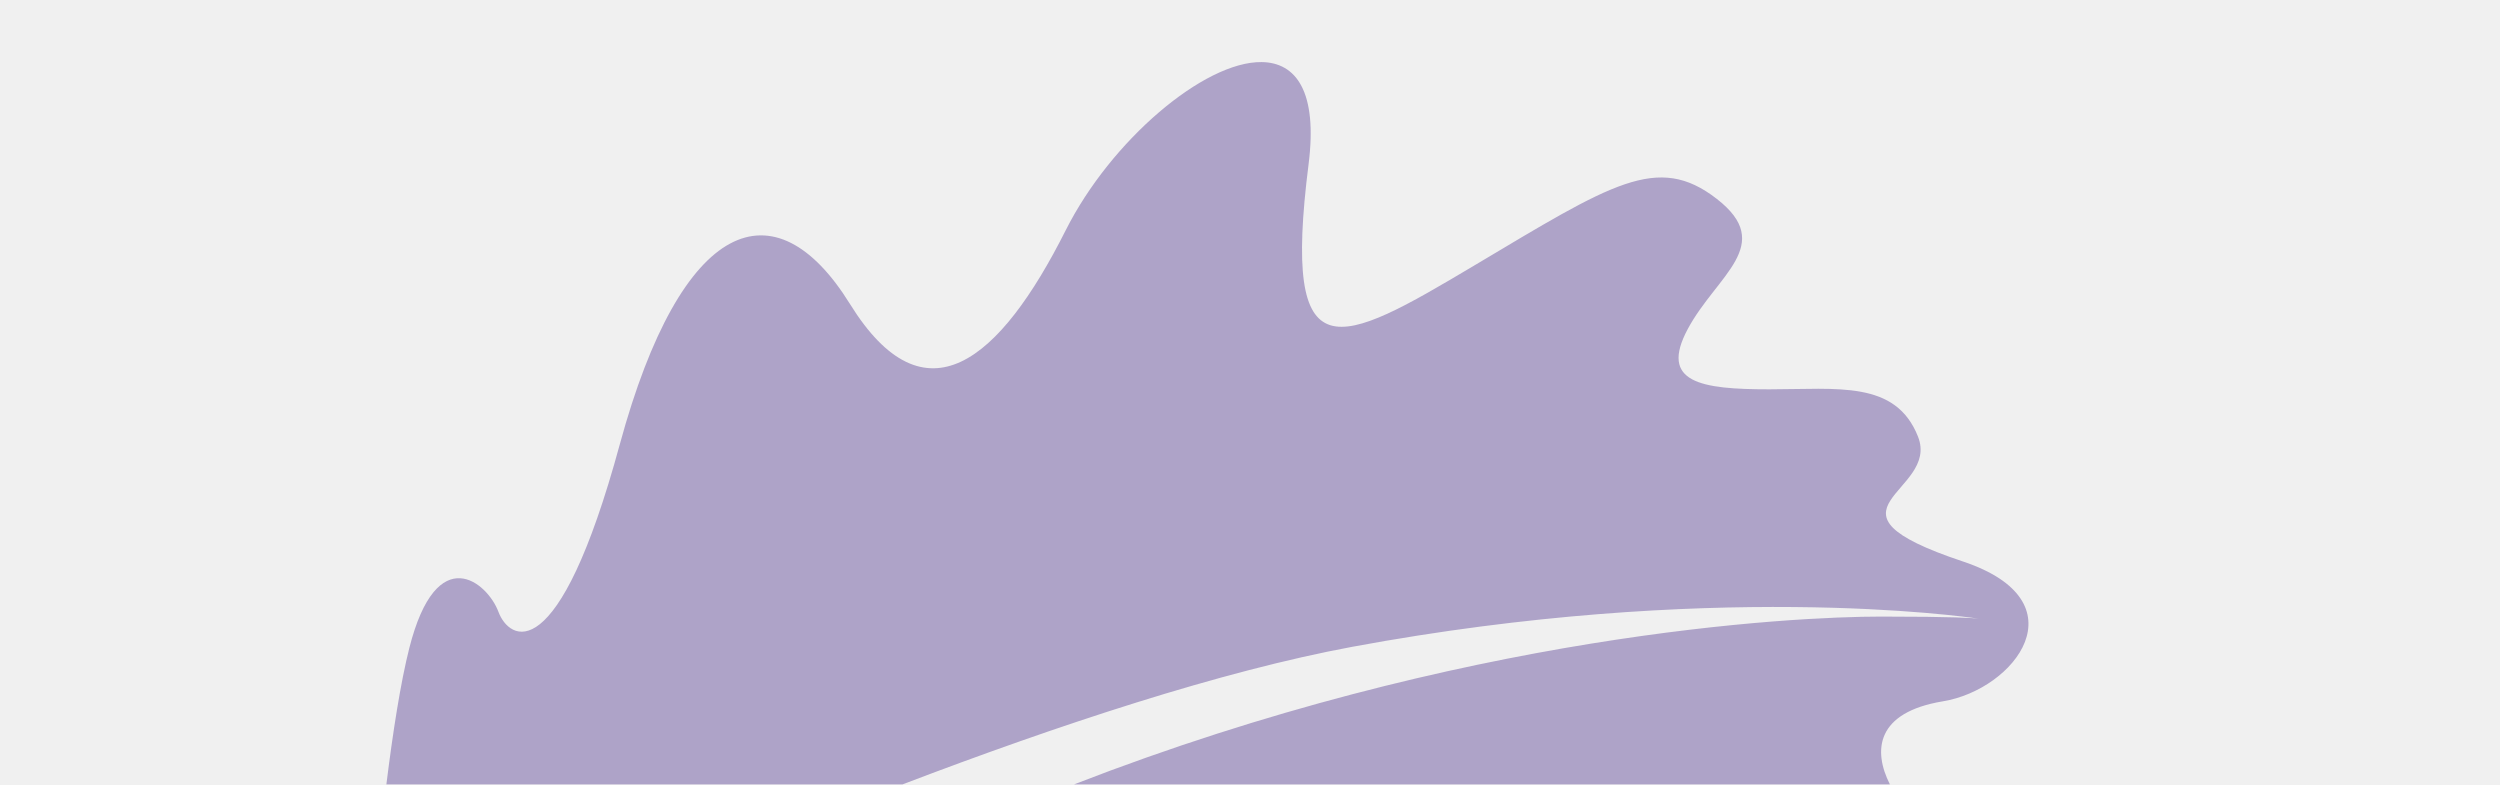
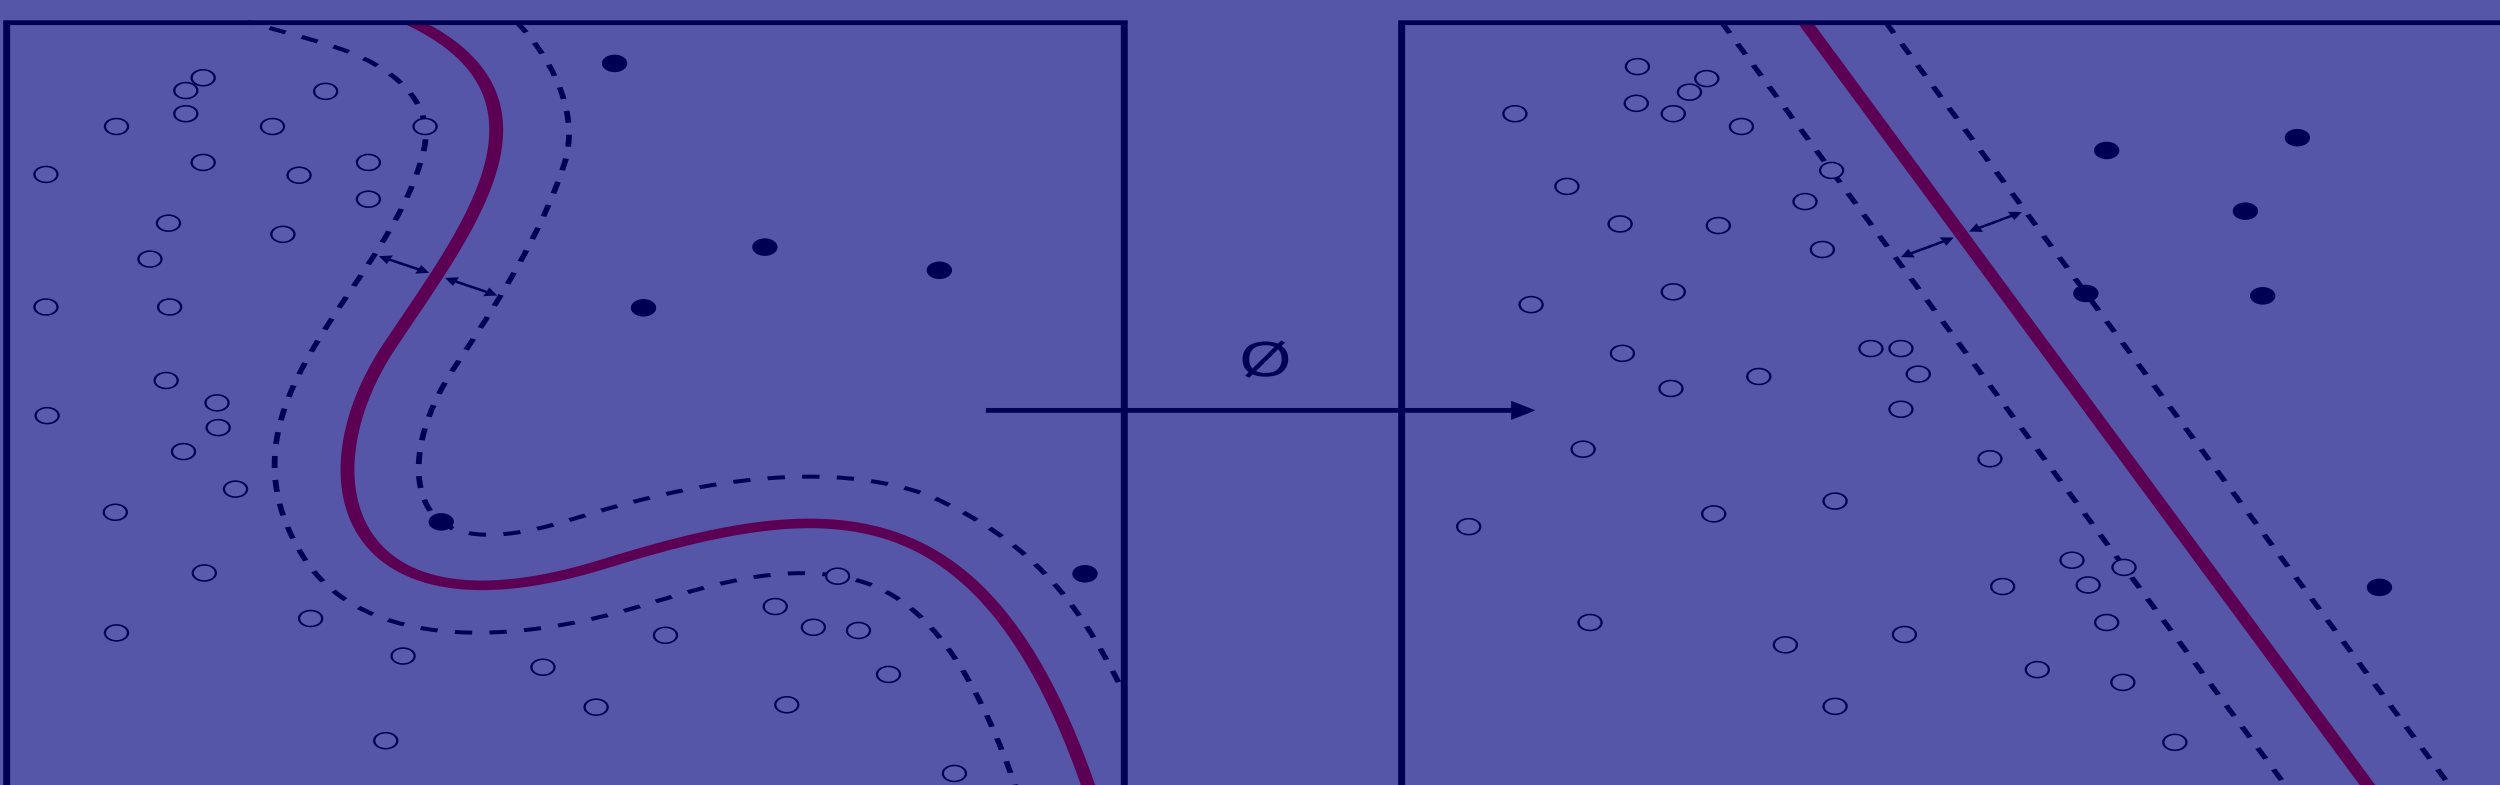
- <svg xmlns="http://www.w3.org/2000/svg" width="1600" height="502">
-   <path d="M807.414 39.729c-36.81-.422-96.428 50.147-125.393 107.712-42.15 83.771-90.074 124.425-138.058 47.08-47.984-77.344-107.754-55.488-147.32 89.954-39.566 145.441-70.815 125.472-77.66 107.045-6.846-18.429-39.355-46.513-57.034 23.265-5.614 22.162-10.547 54.037-14.668 87.215h330.364c99.577-37.975 203.934-72.485 287.896-88.057 228.564-42.39 390.954-19.435 400.621-18-2.766-.356-14.574-1.336-62.205-1.336-57.226 0-267.246 10.612-516.557 107.393h522.13c-10.958-21.704-8.943-46.087 33.993-53.168 45.88-7.566 89.692-63.839 12.627-89.535-99.812-33.28-14.312-43.715-28.623-79.865-14.31-36.15-51.35-30.266-95.125-30.266s-70.715-4.203-52.195-38.672c18.52-34.47 56.404-53.806 18.521-83.23-37.882-29.424-67.363-9.638-154.914 42.486-87.55 52.123-123.583 71.754-106.318-64.691 5.88-46.469-7.995-65.078-30.082-65.33z" fill="#36197f" fill-opacity=".353" />
+ <svg xmlns="http://www.w3.org/2000/svg" width="1600" height="502" version="1.1" id="svg2832">
+   <defs id="defs2836">
+     <radialGradient gradientUnits="userSpaceOnUse" gradientTransform="matrix(0,1.6193,-1.8098,0,6471.5,1032.1)" r="961.15" cy="-137.8" cx="1142.6" id="k">
+       <stop id="stop3467" offset="0" stop-color="#f9f9f9" />
+       <stop id="stop3469" offset="1" stop-color="#f2f2f2" />
+     </radialGradient>
+     <radialGradient gradientUnits="userSpaceOnUse" gradientTransform="matrix(0,0.44088,-1.2194,2.2909e-6,1015,561.7)" r="187.81" cy="694.43" cx="99.544" id="p">
+       <stop id="stop3472" offset="0" />
+       <stop id="stop3474" offset="1" stop-opacity="0" />
+     </radialGradient>
+     <filter color-interpolation-filters="sRGB" height="1.411" width="1.106" y="-.205" x="-.053" id="i">
+       <feGaussianBlur id="feGaussianBlur3477" stdDeviation="8.265" />
+     </filter>
+     <radialGradient gradientUnits="userSpaceOnUse" gradientTransform="matrix(5.6431,0,0,5.2513,5745.5,423.07)" r="187.81" cy="383.94" cx="192.38" id="l">
+       <stop id="stop3480" offset="0" stop-color="#fff" />
+       <stop id="stop3482" offset=".509" stop-color="#f9f9f9" />
+       <stop id="stop3484" offset=".727" stop-color="#e4e4e4" />
+       <stop id="stop3486" offset="1" stop-color="#b3b3b3" />
+     </radialGradient>
+     <radialGradient gradientUnits="userSpaceOnUse" gradientTransform="matrix(5.408,0,0,5.408,5795.7,357.72)" r="75.215" cy="416.87" cx="160.79" id="m">
+       <stop id="stop3489" offset="0" stop-color="#ccf6ff" />
+       <stop id="stop3491" offset=".713" stop-color="#61cee8" />
+       <stop id="stop3493" offset="1" stop-color="#008aaa" />
+     </radialGradient>
+     <radialGradient gradientUnits="userSpaceOnUse" gradientTransform="matrix(5.7262,1.5053e-6,-1.8231e-6,6.9353,5744.5,-405.52)" r="77.46" cy="492.03" cx="160.79" id="n">
+       <stop id="stop3496" offset="0" stop-color="#00d455" />
+       <stop id="stop3498" offset="1" stop-opacity="0" stop-color="#00d455" />
+     </radialGradient>
+     <radialGradient gradientUnits="userSpaceOnUse" gradientTransform="matrix(6.8058,0,0,6.8058,5571,-112.08)" r="77.46" cy="344.25" cx="160.79" id="o">
+       <stop id="stop3501" offset="0" stop-color="#0055d4" />
+       <stop id="stop3503" offset="1" stop-opacity="0" stop-color="#0055d4" />
+     </radialGradient>
+     <linearGradient gradientUnits="userSpaceOnUse" gradientTransform="matrix(5.2513,0,0,5.2513,5820.9,423.07)" y2="411.6" y1="328.16" x2="159.24" x1="159.24" id="j">
+       <stop id="stop3506" offset="0" stop-color="#fff" />
+       <stop id="stop3508" offset="1" stop-opacity="0" stop-color="#fff" />
+     </linearGradient>
+     <marker orient="auto" overflow="visible" id="b">
+       <path id="path1101" d="M2.3 0l-3.5 2v-4z" />
+     </marker>
+     <marker orient="auto" overflow="visible" id="c">
+       <path id="path1104" d="M-2.3 0l3.5-2v4z" />
+     </marker>
+     <clipPath id="a">
+       <path id="path1107" d="M9 1.5h99v99H9z" />
+     </clipPath>
+   </defs>
+   <g id="g1457" transform="matrix(7.396813,0,0,5.111733,-5.344603,6.332159)">
+     <g id="g1146" style="fill:none;stroke:#ff0000;stroke-width:1.2">
+       <path id="path1112" clip-path="url(#a)" d="m 33.46,-0.27 c 17.9,9.33 8.27,26.5 0.98,42.33 -7.68,16.64 -4.04,37.48 18.56,27.3 19.9,-8.97 33.13,-9.7 42.2,29.1" />
+       <path id="path1114" d="m 156.9,1.57 49.44,97" />
+       <g id="g1144" style="stroke:#000000;stroke-width:0.6">
+         <g id="g1124" style="stroke-width:0.5;stroke-dasharray:1.5, 1.5">
+           <path id="path1116" d="M 88.87,98.44 C 84.49,79.68 79.74,73.61 75.37,71.62 c -6.64,-3.02 -14.2,0.9 -19.87,3.3 -11,4.62 -23.52,5.13 -28.56,-6.5 -8.5,-19.66 7.56,-33.3 10.45,-50.83 1,-6.1 -2.7,-10.3 -6.8,-12.5 -2.3,-1.2 -5.5,-2.4 -8.5,-3.6" />
+           <path id="path1118" d="m 45.44,1.54 c 3.15,4.68 5.5,11.68 4.1,17.8 -2.05,8.95 -5.88,17.58 -9.45,25.32 -3.3,7.1 -4,14.3 -2.1,18.14 2.6,5.14 9.5,2.2 12.4,0.9 9.8,-4.42 21.5,-7.66 30.6,-2.95 9.6,6 13.5,14.67 16.9,24.56" />
+           <path id="path1120" d="m 163.9,1.57 49.44,96.85" />
+           <path id="path1122" d="m 149.7,1.57 49.44,96.85" />
+         </g>
+         <path id="path1126" d="M 1.3,1.6 H 98 v 97 H 1.3 Z" />
+         <path id="path1128" d="m 122,1.6 h 96.7 v 97 H 122 Z" />
+         <g id="g1142" style="marker-end:url(#b)">
+           <g id="g1138" style="stroke-width:0.3;marker-start:url(#c)">
+             <path id="path1130" d="m 165.8,30.63 3.35,-1.8" />
+             <path id="path1132" d="m 171.7,27.43 3.35,-1.8" />
+             <path id="path1134" d="m 34.13,31.13 3.1,1.5" />
+             <path id="path1136" d="m 39.85,33.86 3.27,1.6" />
+           </g>
+           <path id="path1140" d="m 86.02,50.14 h 46.17" />
+         </g>
+       </g>
+     </g>
+     <text id="text1148" font-size="6" y="45.86" x="107.87" style="font-size:6px;font-family:sans-serif">Ø</text>
+     <g id="g1306" style="fill:#ffffff;stroke:#000000;stroke-width:0.2">
+       <circle id="circle1150" r="1" cy="37.2" cx="15.4" />
+       <circle id="circle1152" r="1" cy="31.2" cx="13.7" />
+       <circle id="circle1154" r="1" cy="37.2" cx="4.7" />
+       <circle id="circle1156" r="1" cy="50.8" cx="4.8" />
+       <circle id="circle1158" r="1" cy="46.4" cx="15.1" />
+       <circle id="circle1160" r="1" cy="49.2" cx="19.5" />
+       <circle id="circle1162" r="1" cy="52.3" cx="19.6" />
+       <circle id="circle1164" r="1" cy="55.3" cx="16.6" />
+       <circle id="circle1166" r="1" cy="60" cx="21.1" />
+       <circle id="circle1168" r="1" cy="62.9" cx="10.7" />
+       <circle id="circle1170" r="1" cy="70.5" cx="18.4" />
+       <circle id="circle1172" r="1" cy="78" cx="10.8" />
+       <circle id="circle1174" r="1" cy="76.2" cx="27.6" />
+       <circle id="circle1176" r="1" cy="80.9" cx="35.6" />
+       <circle id="circle1178" r="1" cy="82.3" cx="47.7" />
+       <circle id="circle1180" r="1" cy="91.5" cx="34.1" />
+       <circle id="circle1182" r="1" cy="87.3" cx="52.3" />
+       <circle id="circle1184" r="1" cy="87" cx="68.8" />
+       <circle id="circle1186" r="1" cy="95.6" cx="83.3" />
+       <circle id="circle1188" r="1" cy="83.2" cx="77.6" />
+       <circle id="circle1190" r="1" cy="77.7" cx="75" />
+       <circle id="circle1192" r="1" cy="77.3" cx="71.1" />
+       <circle id="circle1194" r="1" cy="74.7" cx="67.8" />
+       <circle id="circle1196" r="1" cy="70.9" cx="73.2" />
+       <circle id="circle1198" r="1" cy="26.7" cx="15.3" />
+       <circle id="circle1200" r="1" cy="28.1" cx="25.2" />
+       <circle id="circle1202" r="1" cy="23.7" cx="32.6" />
+       <circle id="circle1204" r="1" cy="19.1" cx="32.6" />
+       <circle id="circle1206" r="1" cy="14.6" cx="37.5" />
+       <circle id="circle1208" r="1" cy="20.7" cx="26.6" />
+       <circle id="circle1210" r="1" cy="14.6" cx="24.3" />
+       <circle id="circle1212" r="1" cy="10.2" cx="28.9" />
+       <circle id="circle1214" r="1" cy="19.1" cx="18.3" />
+       <circle id="circle1216" r="1" cy="13" cx="16.8" />
+       <circle id="circle1218" r="1" cy="10.1" cx="16.8" />
+       <circle id="circle1220" r="1" cy="8.5" cx="18.3" />
+       <circle id="circle1222" r="1" cy="14.6" cx="10.8" />
+       <circle id="circle1224" r="1" cy="20.6" cx="4.7" />
+       <circle id="circle1226" r="1" cy="78.3" cx="58.3" />
+       <circle id="circle1228" r="1" cy="36.9" cx="133.2" />
+       <circle id="circle1230" r="1" cy="35.3" cx="145.5" />
+       <circle id="circle1232" r="1" cy="26.8" cx="140.9" />
+       <circle id="circle1234" r="1" cy="27" cx="149.4" />
+       <circle id="circle1236" r="1" cy="22.1" cx="136.3" />
+       <circle id="circle1238" r="1" cy="13" cx="131.8" />
+       <circle id="circle1240" r="1" cy="11.7" cx="142.3" />
+       <circle id="circle1242" r="1" cy="13" cx="145.5" />
+       <circle id="circle1244" r="1" cy="10.3" cx="146.9" />
+       <circle id="circle1246" r="1" cy="8.6" cx="148.4" />
+       <circle id="circle1248" r="1" cy="7.1" cx="142.4" />
+       <circle id="circle1250" r="1" cy="14.6" cx="151.4" />
+       <circle id="circle1252" r="1" cy="24" cx="156.9" />
+       <circle id="circle1254" r="1" cy="20.1" cx="159.2" />
+       <circle id="circle1256" r="1" cy="30" cx="158.4" />
+       <circle id="circle1258" r="1" cy="42.4" cx="162.6" />
+       <circle id="circle1260" r="1" cy="42.4" cx="165.2" />
+       <circle id="circle1262" r="1" cy="45.6" cx="166.7" />
+       <circle id="circle1264" r="1" cy="45.9" cx="152.9" />
+       <circle id="circle1266" r="1" cy="47.4" cx="145.3" />
+       <circle id="circle1268" r="1" cy="43" cx="141.1" />
+       <circle id="circle1270" r="1" cy="55" cx="137.7" />
+       <circle id="circle1272" r="1" cy="64.7" cx="127.8" />
+       <circle id="circle1274" r="1" cy="63.1" cx="149" />
+       <circle id="circle1276" r="1" cy="61.5" cx="159.5" />
+       <circle id="circle1278" r="1" cy="56.2" cx="172.9" />
+       <circle id="circle1280" r="1" cy="68.9" cx="180" />
+       <circle id="circle1282" r="1" cy="72" cx="181.4" />
+       <circle id="circle1284" r="1" cy="69.8" cx="184.5" />
+       <circle id="circle1286" r="1" cy="72.2" cx="174" />
+       <circle id="circle1288" r="1" cy="76.7" cx="183" />
+       <circle id="circle1290" r="1" cy="84.2" cx="184.4" />
+       <circle id="circle1292" r="1" cy="82.6" cx="177" />
+       <circle id="circle1294" r="1" cy="91.7" cx="188.9" />
+       <circle id="circle1296" r="1" cy="87.2" cx="159.5" />
+       <circle id="circle1298" r="1" cy="78.2" cx="165.5" />
+       <circle id="circle1300" r="1" cy="79.5" cx="155.2" />
+       <circle id="circle1302" r="1" cy="76.7" cx="138.3" />
+       <circle id="circle1304" r="1" cy="50" cx="165.2" />
+     </g>
+     <g id="g1332" style="stroke:#000000;stroke-width:0.2">
+       <circle id="circle1308" r="1" cy="29.7" cx="66.9" />
+       <circle id="circle1310" r="1" cy="37.3" cx="56.4" />
+       <circle id="circle1312" r="1" cy="64.1" cx="38.9" />
+       <circle id="circle1314" r="1" cy="32.6" cx="82" />
+       <circle id="circle1316" r="1" cy="6.7" cx="53.9" />
+       <circle id="circle1318" r="1" cy="70.6" cx="94.6" />
+       <circle id="circle1320" r="1" cy="25.2" cx="195" />
+       <circle id="circle1322" r="1" cy="16" cx="199.5" />
+       <circle id="circle1324" r="1" cy="17.6" cx="183" />
+       <circle id="circle1326" r="1" cy="35.5" cx="181.2" />
+       <circle id="circle1328" r="1" cy="72.3" cx="206.6" />
+       <circle id="circle1330" r="1" cy="35.8" cx="196.5" />
+     </g>
+   </g>
+   <rect style="opacity:1;fill:#000080;fill-opacity:0.643;stroke:#f2f2f2;stroke-width:7.223;stroke-miterlimit:4;stroke-dasharray:none;stroke-dashoffset:0;stroke-opacity:1" id="rect1527" width="1728.435" height="629.444" x="-47.493" y="-55.308" rx="29.778" />
</svg>
